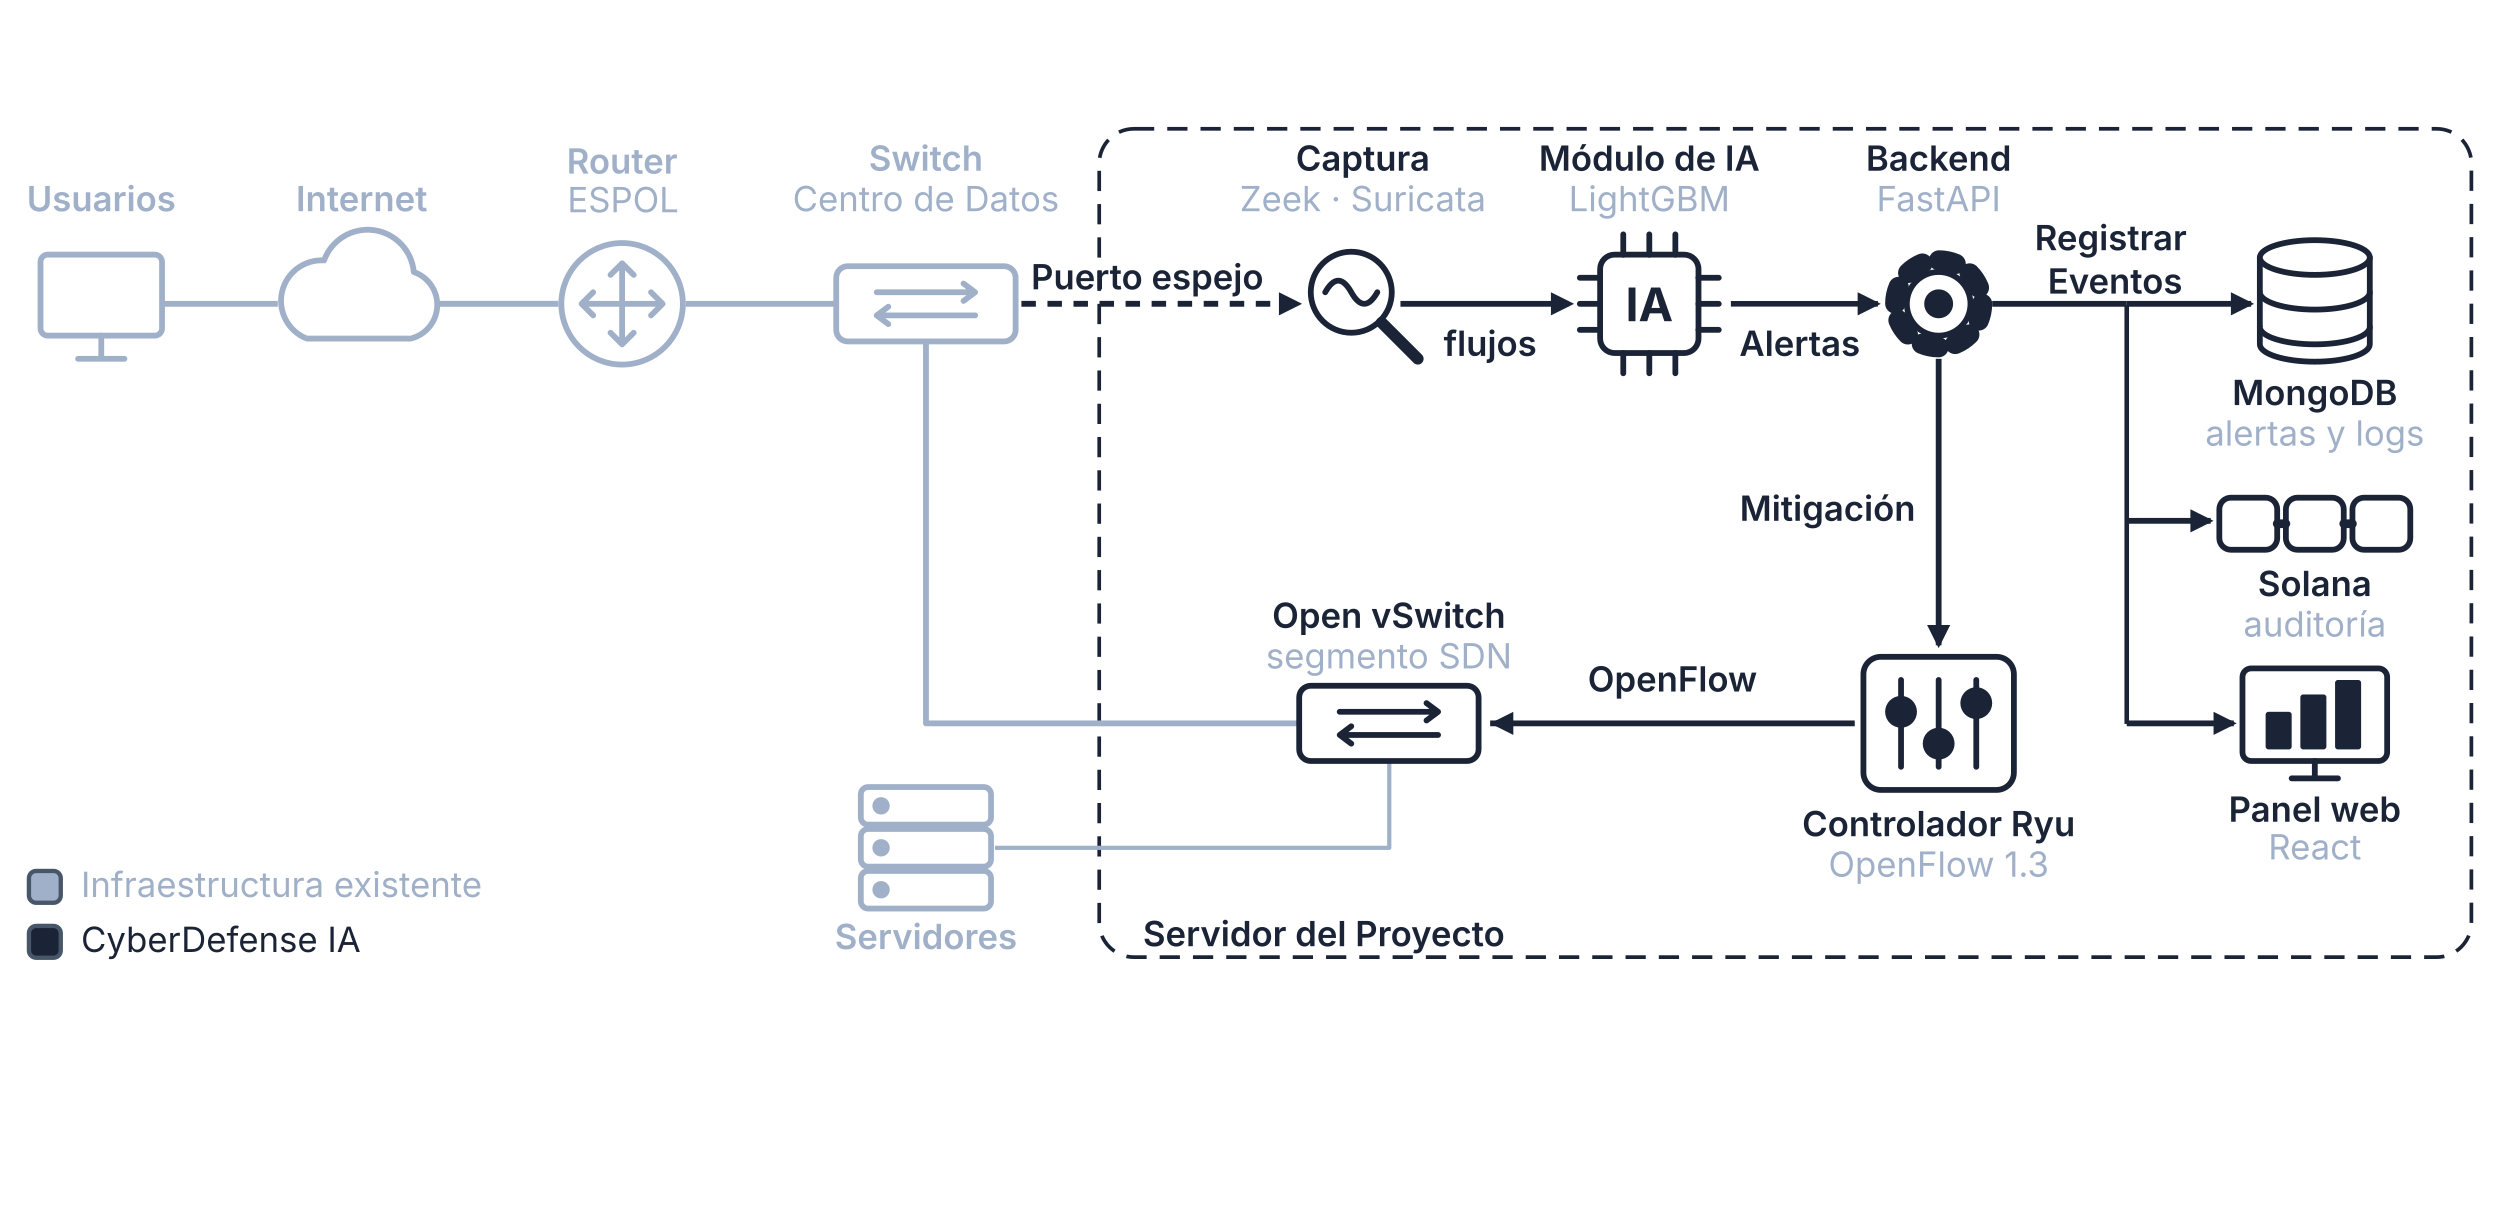
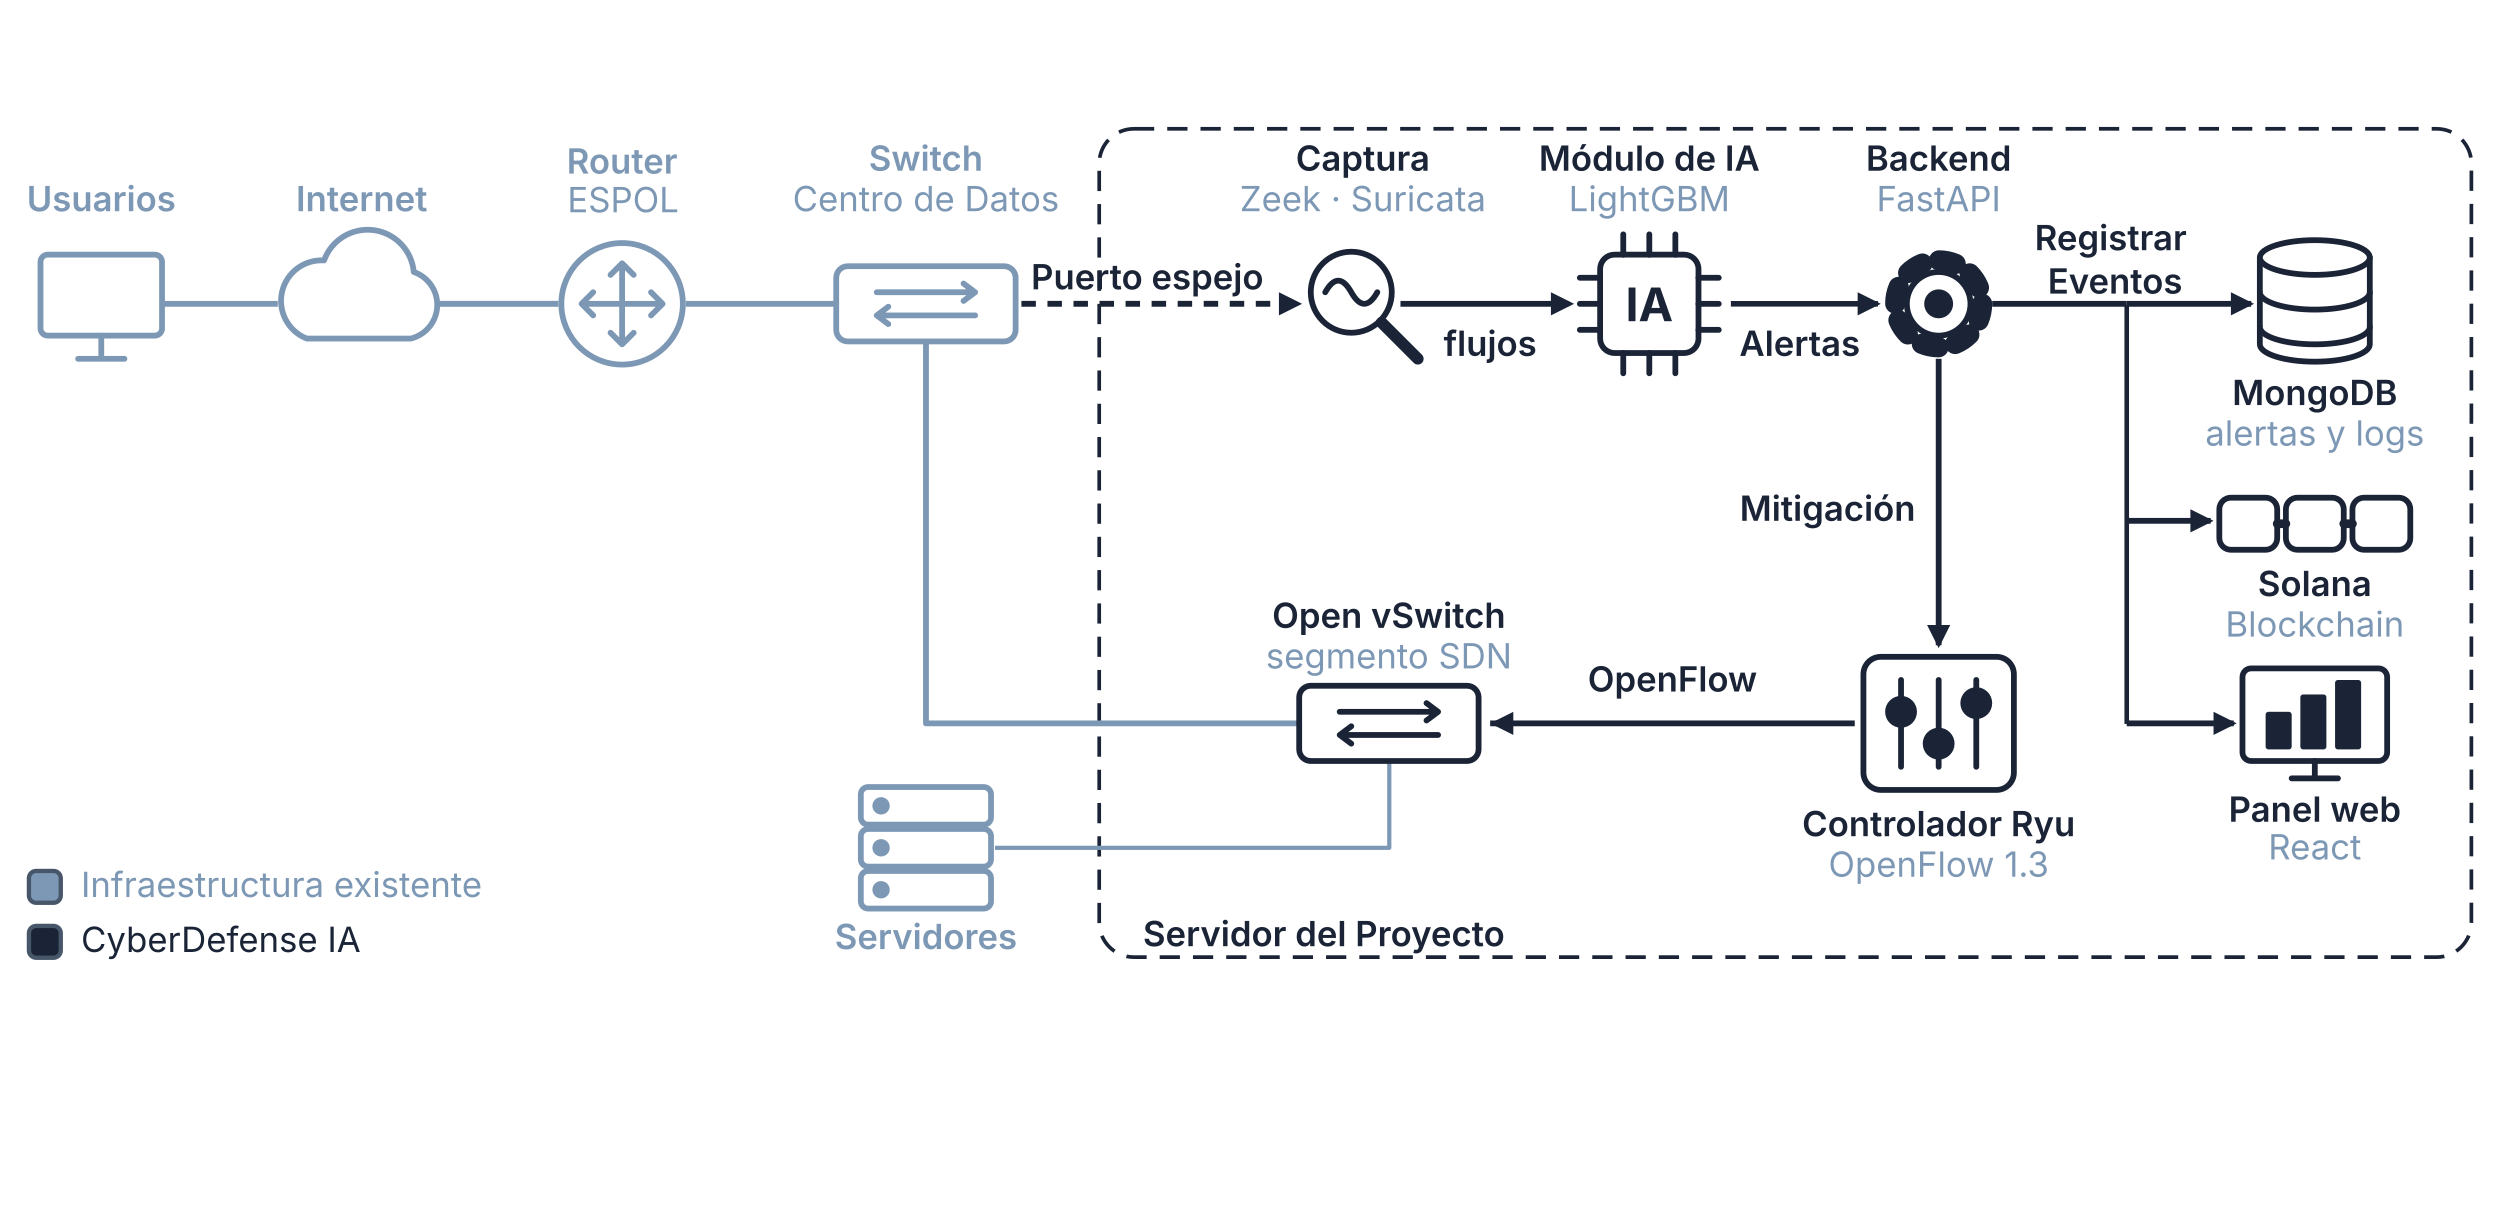
<svg xmlns="http://www.w3.org/2000/svg" xmlns:xlink="http://www.w3.org/1999/xlink" aria-label="Arquitectura con CyberDefense SDN dentro de un servidor del Centro de Datos" width="1728" height="840" viewBox="0 0 1728 840" version="1.1" id="svg60">
  <defs id="defs60">
+     <linearGradient id="swatch29">
+       <stop style="stop-color:#9fb0c8;stop-opacity:1;" offset="0" id="stop29" />
+     </linearGradient>
    <linearGradient id="swatch77">
      <stop style="stop-color:#000000;stop-opacity:1;" offset="0" id="stop77" />
    </linearGradient>
    <linearGradient id="swatch59">
      <stop style="stop-color:#48566a;stop-opacity:1;" offset="0" id="stop59" />
    </linearGradient>
    <linearGradient id="swatch52">
      <stop style="stop-color:#48566a;stop-opacity:1;" offset="0" id="stop52" />
    </linearGradient>
    <linearGradient id="swatch24">
      <stop style="stop-color:#48566a;stop-opacity:1;" offset="0" id="stop24" />
    </linearGradient>
    <linearGradient id="swatch117">
      <stop style="stop-color:#94a3b8;stop-opacity:1;" offset="0" id="stop117" />
    </linearGradient>
    <linearGradient id="swatch116">
      <stop style="stop-color:#48566a;stop-opacity:1;" offset="0" id="stop116" />
    </linearGradient>
    <linearGradient id="swatch114">
      <stop style="stop-color:#1a2436;stop-opacity:1;" offset="0" id="stop114" />
    </linearGradient>
    <linearGradient id="swatch113">
      <stop style="stop-color:#38bdf8;stop-opacity:1;" offset="0" id="stop113" />
    </linearGradient>
    <linearGradient id="swatch112">
      <stop style="stop-color:#1a2436;stop-opacity:1;" offset="0" id="stop112" />
    </linearGradient>
    <linearGradient id="swatch106">
      <stop style="stop-color:#000000;stop-opacity:1;" offset="0" id="stop106" />
    </linearGradient>
    <linearGradient id="swatch104">
      <stop style="stop-color:#38bdf8;stop-opacity:1;" offset="0" id="stop104" />
    </linearGradient>
    <linearGradient id="swatch103">
      <stop style="stop-color:#38bdf8;stop-opacity:1;" offset="0" id="stop103" />
    </linearGradient>
    <linearGradient id="swatch102">
      <stop style="stop-color:#38bdf8;stop-opacity:1;" offset="0" id="stop102" />
    </linearGradient>
    <linearGradient id="swatch101">
      <stop style="stop-color:#38bdf8;stop-opacity:1;" offset="0" id="stop101" />
    </linearGradient>
    <linearGradient id="swatch86">
      <stop style="stop-color:#000000;stop-opacity:1;" offset="0" id="stop86" />
    </linearGradient>
    <linearGradient id="swatch76">
      <stop style="stop-color:#38bdf8;stop-opacity:1;" offset="0" id="stop76" />
    </linearGradient>
    <linearGradient id="swatch75">
      <stop style="stop-color:#38bdf8;stop-opacity:1;" offset="0" id="stop75" />
    </linearGradient>
    <linearGradient id="swatch74">
      <stop style="stop-color:#38bdf8;stop-opacity:1;" offset="0" id="stop74" />
    </linearGradient>
    <linearGradient id="swatch73">
      <stop style="stop-color:#38bdf8;stop-opacity:1;" offset="0" id="stop73" />
    </linearGradient>
    <linearGradient id="swatch56">
      <stop style="stop-color:#38bdf8;stop-opacity:1;" offset="0" id="stop56" />
    </linearGradient>
    <linearGradient id="swatch55">
      <stop style="stop-color:#38bdf8;stop-opacity:1;" offset="0" id="stop55" />
    </linearGradient>
    <linearGradient id="swatch51">
      <stop style="stop-color:#38bdf8;stop-opacity:1;" offset="0" id="stop51" />
    </linearGradient>
    <linearGradient id="swatch50">
      <stop style="stop-color:#38bdf8;stop-opacity:1;" offset="0" id="stop50" />
    </linearGradient>
    <linearGradient id="swatch49">
      <stop style="stop-color:#38bdf8;stop-opacity:1;" offset="0" id="stop49" />
    </linearGradient>
    <linearGradient id="swatch48">
      <stop style="stop-color:#000000;stop-opacity:1;" offset="0" id="stop48" />
    </linearGradient>
    <linearGradient id="swatch47">
      <stop style="stop-color:#38bdf8;stop-opacity:1;" offset="0" id="stop47" />
    </linearGradient>
    <linearGradient id="swatch46">
      <stop style="stop-color:#48566a;stop-opacity:1;" offset="0" id="stop46" />
    </linearGradient>
    <linearGradient id="swatch45">
      <stop style="stop-color:#38bdf8;stop-opacity:1;" offset="0" id="stop45" />
    </linearGradient>
    <linearGradient id="swatch44">
      <stop style="stop-color:#1a2436;stop-opacity:1;" offset="0" id="stop44" />
    </linearGradient>
    <linearGradient id="swatch43">
      <stop style="stop-color:#38bdf8;stop-opacity:1;" offset="0" id="stop43" />
    </linearGradient>
    <linearGradient id="swatch42">
      <stop style="stop-color:#1a2436;stop-opacity:1;" offset="0" id="stop42" />
    </linearGradient>
    <linearGradient id="swatch41">
      <stop style="stop-color:#1a2436;stop-opacity:1;" offset="0" id="stop41" />
    </linearGradient>
    <linearGradient id="swatch40">
      <stop style="stop-color:#1a2436;stop-opacity:1;" offset="0" id="stop40" />
    </linearGradient>
    <linearGradient id="swatch37">
      <stop style="stop-color:#38bdf8;stop-opacity:1;" offset="0" id="stop37" />
    </linearGradient>
    <linearGradient id="swatch36">
      <stop style="stop-color:#1a2436;stop-opacity:1;" offset="0" id="stop36" />
    </linearGradient>
    <linearGradient id="swatch33">
      <stop style="stop-color:#38bdf8;stop-opacity:1;" offset="0" id="stop33" />
    </linearGradient>
    <linearGradient id="swatch31">
      <stop style="stop-color:#1a2436;stop-opacity:1;" offset="0" id="stop31" />
    </linearGradient>
    <linearGradient id="swatch20">
      <stop style="stop-color:#48566a;stop-opacity:1;" offset="0" id="stop20" />
    </linearGradient>
    <linearGradient id="swatch15">
      <stop style="stop-color:#38bdf8;stop-opacity:1;" offset="0" id="stop15" />
    </linearGradient>
    <linearGradient id="swatch14">
      <stop style="stop-color:#1a2436;stop-opacity:1;" offset="0" id="stop14" />
    </linearGradient>
    <linearGradient id="swatch13">
      <stop style="stop-color:#1a2436;stop-opacity:1;" offset="0" id="stop13" />
    </linearGradient>
    <linearGradient id="swatch12">
      <stop style="stop-color:#1a2436;stop-opacity:1;" offset="0" id="stop12" />
    </linearGradient>
    <linearGradient id="swatch30">
      <stop style="stop-color:#9fb0c8;stop-opacity:1;" offset="0" id="stop30" />
    </linearGradient>
    <linearGradient id="swatch28">
      <stop style="stop-color:#9fb0c8;stop-opacity:1;" offset="0" id="stop28" />
    </linearGradient>
    <linearGradient id="swatch27">
      <stop style="stop-color:#e6edf6;stop-opacity:1;" offset="0" id="stop27" />
    </linearGradient>
    <linearGradient id="swatch26">
      <stop style="stop-color:#e6edf6;stop-opacity:1;" offset="0" id="stop26" />
    </linearGradient>
    <linearGradient id="swatch25">
      <stop style="stop-color:#1a2436;stop-opacity:1;" offset="0" id="stop25" />
    </linearGradient>
    <linearGradient id="swatch23">
      <stop style="stop-color:#9fb0c8;stop-opacity:1;" offset="0" id="stop23" />
    </linearGradient>
    <linearGradient id="swatch22">
      <stop style="stop-color:#9fb0c8;stop-opacity:1;" offset="0" id="stop22" />
    </linearGradient>
    <linearGradient id="swatch21">
      <stop style="stop-color:#9fb0c8;stop-opacity:1;" offset="0" id="stop21" />
    </linearGradient>
    <linearGradient id="swatch19">
      <stop style="stop-color:#9fb0c8;stop-opacity:1;" offset="0" id="stop19" />
    </linearGradient>
    <linearGradient id="swatch18">
      <stop style="stop-color:#9eafc7;stop-opacity:1;" offset="0" id="stop18" />
    </linearGradient>
    <linearGradient id="swatch17">
      <stop style="stop-color:#e6edf6;stop-opacity:1;" offset="0" id="stop17" />
    </linearGradient>
    <linearGradient id="swatch16">
      <stop style="stop-color:#e6edf6;stop-opacity:1;" offset="0" id="stop16" />
    </linearGradient>
    <linearGradient id="swatch11">
      <stop style="stop-color:#48566a;stop-opacity:1;" offset="0" id="stop11" />
    </linearGradient>
    <linearGradient id="swatch10">
      <stop style="stop-color:#1a2436;stop-opacity:1;" offset="0" id="stop10" />
    </linearGradient>
    <linearGradient id="swatch9">
      <stop style="stop-color:#38bdf8;stop-opacity:1;" offset="0" id="stop9" />
    </linearGradient>
    <linearGradient id="swatch7">
      <stop style="stop-color:#48566a;stop-opacity:1;" offset="0" id="stop7" />
    </linearGradient>
    <linearGradient id="swatch6">
      <stop style="stop-color:#1a2436;stop-opacity:1;" offset="0" id="stop6" />
    </linearGradient>
    <linearGradient id="swatch5">
      <stop style="stop-color:#1a2436;stop-opacity:1;" offset="0" id="stop5" />
    </linearGradient>
    <linearGradient id="swatch4">
      <stop style="stop-color:#1a2436;stop-opacity:1;" offset="0" id="stop4" />
    </linearGradient>
    <linearGradient id="swatch3">
      <stop style="stop-color:#e6edf6;stop-opacity:1;" offset="0" id="stop3" />
    </linearGradient>
    <linearGradient id="swatch2">
      <stop style="stop-color:#ffffff;stop-opacity:1;" offset="0" id="stop2" />
    </linearGradient>
    <linearGradient id="swatch1">
      <stop style="stop-color:#1a2436;stop-opacity:1;" offset="0" id="stop1" />
    </linearGradient>
    <linearGradient id="swatch153">
      <stop style="stop-color:#e6edf6;stop-opacity:1;" offset="0" id="stop153" />
    </linearGradient>
    <linearGradient id="swatch152">
      <stop style="stop-color:#38bdf8;stop-opacity:1;" offset="0" id="stop152" />
    </linearGradient>
    <linearGradient id="swatch151">
      <stop style="stop-color:#e6edf6;stop-opacity:0;" offset="0" id="stop151" />
    </linearGradient>
    <linearGradient id="swatch150">
      <stop style="stop-color:#e6edf6;stop-opacity:1;" offset="0" id="stop150" />
    </linearGradient>
    <linearGradient id="swatch72">
-       <stop style="stop-color:#9fb0c8;stop-opacity:1;" offset="0" id="stop72" />
+       <stop style="stop-color:#7d98b5;stop-opacity:1;" offset="0" id="stop72" />
    </linearGradient>
    <linearGradient id="swatch71">
      <stop style="stop-color:#1a2436;stop-opacity:1;" offset="0" id="stop71" />
    </linearGradient>
    <linearGradient id="swatch70">
      <stop style="stop-color:#e6edf6;stop-opacity:1;" offset="0" id="stop70" />
    </linearGradient>
    <linearGradient id="swatch69">
      <stop style="stop-color:#e6edf6;stop-opacity:1;" offset="0" id="stop69" />
    </linearGradient>
    <linearGradient id="swatch68">
      <stop style="stop-color:#e6edf6;stop-opacity:1;" offset="0" id="stop68" />
    </linearGradient>
    <linearGradient id="swatch67">
      <stop style="stop-color:#e6edf6;stop-opacity:1;" offset="0" id="stop67" />
    </linearGradient>
    <linearGradient id="swatch66">
      <stop style="stop-color:#e6edf6;stop-opacity:1;" offset="0" id="stop66" />
    </linearGradient>
    <linearGradient id="swatch65">
      <stop style="stop-color:#e6edf6;stop-opacity:1;" offset="0" id="stop65" />
    </linearGradient>
    <linearGradient id="swatch64">
      <stop style="stop-color:#e6edf6;stop-opacity:1;" offset="0" id="stop64" />
    </linearGradient>
    <linearGradient id="swatch63">
      <stop style="stop-color:#3abff8;stop-opacity:1;" offset="0" id="stop63" />
    </linearGradient>
    <linearGradient id="swatch62">
      <stop style="stop-color:#38bdf8;stop-opacity:1;" offset="0" id="stop62" />
    </linearGradient>
    <linearGradient xlink:href="#swatch25" id="linearGradient62" x1="998.043" y1="239.303" x2="1061.207" y2="239.303" gradientUnits="userSpaceOnUse" />
    <linearGradient xlink:href="#swatch25" id="linearGradient64" x1="1065.416" y1="108.953" x2="1215.768" y2="108.953" gradientUnits="userSpaceOnUse" />
    <linearGradient xlink:href="#swatch25" id="linearGradient65" x1="1291.478" y1="109.404" x2="1388.674" y2="109.404" gradientUnits="userSpaceOnUse" />
    <linearGradient xlink:href="#swatch25" id="linearGradient68" x1="1544.652" y1="273.859" x2="1656.039" y2="273.859" gradientUnits="userSpaceOnUse" />
    <linearGradient xlink:href="#swatch25" id="linearGradient69" x1="1542.156" y1="559.404" x2="1658.57" y2="559.404" gradientUnits="userSpaceOnUse" />
    <linearGradient xlink:href="#swatch25" id="linearGradient70" x1="1561.738" y1="403.287" x2="1637.758" y2="403.287" gradientUnits="userSpaceOnUse" />
    <linearGradient xlink:href="#swatch72" id="linearGradient72" x1="1525.363" y1="301.859" x2="1674.496" y2="301.859" gradientUnits="userSpaceOnUse" />
    <linearGradient xlink:href="#swatch25" id="linearGradient149" gradientUnits="userSpaceOnUse" gradientTransform="translate(0,42)" x1="880.518" y1="385.303" x2="1039.072" y2="385.303" />
    <linearGradient xlink:href="#swatch72" id="linearGradient150" x1="580.891" y1="108.988" x2="698.605" y2="108.988" gradientUnits="userSpaceOnUse" />
    <linearGradient xlink:href="#swatch151" id="linearGradient151" x1="12.813" y1="386.152" x2="1715.187" y2="386.152" gradientUnits="userSpaceOnUse" gradientTransform="matrix(1,0,0,0.9635112,0,2.913828)" />
    <linearGradient xlink:href="#swatch151" id="linearGradient153" x1="704" y1="179" x2="866" y2="179" gradientUnits="userSpaceOnUse" />
    <linearGradient xlink:href="#swatch25" id="linearGradient155" gradientUnits="userSpaceOnUse" x1="1246.824" y1="571.648" x2="1432.766" y2="571.648" />
    <linearGradient xlink:href="#swatch25" id="linearGradient214" gradientUnits="userSpaceOnUse" gradientTransform="translate(0,14)" x1="714.426" y1="179.303" x2="872.289" y2="179.303" />
    <linearGradient xlink:href="#swatch2" id="linearGradient1" x1="-44" y1="2" x2="44" y2="2" gradientUnits="userSpaceOnUse" />
    <linearGradient xlink:href="#swatch72" id="linearGradient2" x1="578.096" y1="646.988" x2="702.033" y2="646.988" gradientUnits="userSpaceOnUse" />
    <linearGradient xlink:href="#swatch72" id="linearGradient3" x1="20.219" y1="136.988" x2="120.555" y2="136.988" gradientUnits="userSpaceOnUse" />
    <linearGradient xlink:href="#swatch2" id="linearGradient4" x1="-57.747" y1="-13.601" x2="54.224" y2="-13.601" gradientUnits="userSpaceOnUse" />
    <linearGradient xlink:href="#swatch2" id="linearGradient5" x1="-44" y1="0" x2="44" y2="0" gradientUnits="userSpaceOnUse" />
    <linearGradient xlink:href="#swatch2" id="linearGradient6" x1="-47" y1="0" x2="47" y2="0" gradientUnits="userSpaceOnUse" />
    <linearGradient xlink:href="#swatch72" id="linearGradient7" x1="-64" y1="0" x2="64" y2="0" gradientUnits="userSpaceOnUse" />
    <linearGradient xlink:href="#swatch2" id="linearGradient8" x1="-64" y1="0" x2="64" y2="0" gradientUnits="userSpaceOnUse" />
    <linearGradient xlink:href="#swatch25" id="linearGradient9" x1="-38" y1="2" x2="42" y2="2" gradientUnits="userSpaceOnUse" />
    <linearGradient xlink:href="#swatch2" id="linearGradient10" x1="-38" y1="2" x2="42" y2="2" gradientUnits="userSpaceOnUse" />
    <linearGradient xlink:href="#swatch72" id="linearGradient11" x1="-47" y1="0" x2="47" y2="0" gradientUnits="userSpaceOnUse" />
    <linearGradient xlink:href="#swatch72" id="linearGradient16" x1="206.324" y1="137.404" x2="295" y2="137.404" gradientUnits="userSpaceOnUse" />
    <linearGradient xlink:href="#swatch72" id="linearGradient17" x1="393.449" y1="111.404" x2="467.84" y2="111.404" gradientUnits="userSpaceOnUse" />
    <linearGradient xlink:href="#swatch72" id="linearGradient18" x1="394.264" y1="138" x2="468.08" y2="138" gradientUnits="userSpaceOnUse" />
    <linearGradient xlink:href="#swatch72" id="linearGradient19" x1="549.309" y1="137.305" x2="730.926" y2="137.305" gradientUnits="userSpaceOnUse" />
-     <linearGradient xlink:href="#swatch21" id="linearGradient21" x1="858.328" y1="137.135" x2="1025.25" y2="137.135" gradientUnits="userSpaceOnUse" />
-     <linearGradient xlink:href="#swatch22" id="linearGradient22" x1="1086.393" y1="139.572" x2="1193.607" y2="139.572" gradientUnits="userSpaceOnUse" />
-     <linearGradient xlink:href="#swatch23" id="linearGradient23" x1="1299.154" y1="137.422" x2="1380.846" y2="137.422" gradientUnits="userSpaceOnUse" />
+     <linearGradient xlink:href="#swatch72" id="linearGradient21" x1="858.328" y1="137.135" x2="1025.25" y2="137.135" gradientUnits="userSpaceOnUse" />
+     <linearGradient xlink:href="#swatch72" id="linearGradient22" x1="1086.393" y1="139.572" x2="1193.607" y2="139.572" gradientUnits="userSpaceOnUse" />
+     <linearGradient xlink:href="#swatch72" id="linearGradient23" x1="1299.154" y1="137.422" x2="1380.846" y2="137.422" gradientUnits="userSpaceOnUse" />
    <linearGradient xlink:href="#swatch25" id="linearGradient24" gradientUnits="userSpaceOnUse" gradientTransform="translate(12)" x1="884.859" y1="111.602" x2="974.73" y2="111.602" />
    <linearGradient xlink:href="#swatch2" id="linearGradient25" x1="-68" y1="0" x2="68" y2="0" gradientUnits="userSpaceOnUse" />
    <linearGradient xlink:href="#swatch72" id="linearGradient26" x1="58.109" y1="611.012" x2="332.035" y2="611.012" gradientUnits="userSpaceOnUse" />
    <linearGradient xlink:href="#swatch25" id="linearGradient27" x1="57.43" y1="651.355" x2="248.703" y2="651.355" gradientUnits="userSpaceOnUse" />
-     <linearGradient xlink:href="#swatch28" id="linearGradient28" x1="876.199" y1="455.742" x2="1042.957" y2="455.742" gradientUnits="userSpaceOnUse" />
-     <linearGradient xlink:href="#swatch28" id="linearGradient29" x1="1265.228" y1="599.602" x2="1414.772" y2="599.602" gradientUnits="userSpaceOnUse" />
-     <linearGradient xlink:href="#swatch30" id="linearGradient30" x1="1569.93" y1="585.422" x2="1631.699" y2="585.422" gradientUnits="userSpaceOnUse" />
+     <linearGradient xlink:href="#swatch72" id="linearGradient28" x1="876.199" y1="455.742" x2="1042.957" y2="455.742" gradientUnits="userSpaceOnUse" />
+     <linearGradient xlink:href="#swatch72" id="linearGradient29" x1="1265.228" y1="599.602" x2="1414.772" y2="599.602" gradientUnits="userSpaceOnUse" />
+     <linearGradient xlink:href="#swatch72" id="linearGradient30" x1="1569.93" y1="585.422" x2="1631.699" y2="585.422" gradientUnits="userSpaceOnUse" />
    <linearGradient xlink:href="#swatch2" id="linearGradient12" x1="-40" y1="-2.6047048e-06" x2="40" y2="-2.6047048e-06" gradientUnits="userSpaceOnUse" />
    <linearGradient xlink:href="#swatch2" id="linearGradient13" x1="-50" y1="0" x2="50" y2="0" gradientUnits="userSpaceOnUse" />
    <linearGradient xlink:href="#swatch2" id="linearGradient14" x1="-36" y1="0" x2="36" y2="0" gradientUnits="userSpaceOnUse" />
    <linearGradient xlink:href="#swatch2" id="linearGradient31" x1="-36.999" y1="0" x2="37" y2="0" gradientUnits="userSpaceOnUse" />
    <linearGradient xlink:href="#swatch25" id="linearGradient32" gradientUnits="userSpaceOnUse" x1="-36.999" y1="0" x2="37" y2="0" />
    <linearGradient xlink:href="#swatch25" id="linearGradient33" x1="-8" y1="1" x2="6" y2="1" gradientUnits="userSpaceOnUse" />
    <linearGradient xlink:href="#swatch25" id="linearGradient34" x1="-32" y1="7" x2="-18" y2="7" gradientUnits="userSpaceOnUse" />
    <linearGradient xlink:href="#swatch25" id="linearGradient35" x1="16" y1="-4" x2="30" y2="-4" gradientUnits="userSpaceOnUse" />
    <linearGradient xlink:href="#swatch2" id="linearGradient36" x1="-52" y1="-4" x2="52" y2="-4" gradientUnits="userSpaceOnUse" />
    <linearGradient xlink:href="#swatch25" id="linearGradient37" x1="-37" y1="-8" x2="-15" y2="-8" gradientUnits="userSpaceOnUse" />
    <linearGradient xlink:href="#swatch25" id="linearGradient38" x1="-11" y1="14" x2="11" y2="14" gradientUnits="userSpaceOnUse" />
    <linearGradient xlink:href="#swatch25" id="linearGradient39" x1="15" y1="-14" x2="37" y2="-14" gradientUnits="userSpaceOnUse" />
    <linearGradient xlink:href="#swatch40" id="linearGradient40" x1="-28" y1="0" x2="28" y2="0" gradientUnits="userSpaceOnUse" />
    <linearGradient xlink:href="#swatch2" id="linearGradient41" x1="-54" y1="0" x2="54" y2="0" gradientUnits="userSpaceOnUse" />
    <linearGradient xlink:href="#swatch2" id="linearGradient44" x1="-64" y1="0" x2="64" y2="0" gradientUnits="userSpaceOnUse" />
    <linearGradient xlink:href="#swatch25" id="linearGradient45" x1="758.499" y1="375.315" x2="1709.501" y2="375.315" gradientUnits="userSpaceOnUse" />
    <linearGradient xlink:href="#swatch25" id="linearGradient47" x1="790.613" y1="647.35" x2="1039.535" y2="647.35" gradientUnits="userSpaceOnUse" />
    <linearGradient xlink:href="#swatch25" id="linearGradient48" x1="791.113" y1="647.35" x2="1039.035" y2="647.35" gradientUnits="userSpaceOnUse" />
    <linearGradient xlink:href="#swatch25" id="linearGradient49" x1="-64" y1="0" x2="64" y2="0" gradientUnits="userSpaceOnUse" />
    <linearGradient xlink:href="#swatch25" id="linearGradient50" x1="-54" y1="0" x2="54" y2="0" gradientUnits="userSpaceOnUse" />
    <linearGradient xlink:href="#swatch25" id="linearGradient51" x1="-52" y1="2" x2="52" y2="2" gradientUnits="userSpaceOnUse" />
    <linearGradient xlink:href="#swatch72" id="linearGradient52" gradientUnits="userSpaceOnUse" x1="-47" y1="0" x2="47" y2="0" />
    <linearGradient xlink:href="#swatch72" id="linearGradient53" gradientUnits="userSpaceOnUse" x1="-47" y1="0" x2="47" y2="0" />
    <linearGradient xlink:href="#swatch72" id="linearGradient54" gradientUnits="userSpaceOnUse" x1="-47" y1="0" x2="47" y2="0" />
    <linearGradient xlink:href="#swatch25" id="linearGradient55" x1="-68" y1="0" x2="68" y2="0" gradientUnits="userSpaceOnUse" />
    <linearGradient xlink:href="#swatch25" id="linearGradient56" x1="-40" y1="-2.6047048e-06" x2="40" y2="-2.6047048e-06" gradientUnits="userSpaceOnUse" />
    <linearGradient xlink:href="#swatch25" id="linearGradient73" x1="-14.328" y1="0.359" x2="15.672" y2="0.359" gradientUnits="userSpaceOnUse" />
    <linearGradient xlink:href="#swatch25" id="linearGradient74" x1="-36.999" y1="0" x2="37" y2="0" gradientUnits="userSpaceOnUse" />
    <linearGradient xlink:href="#swatch25" id="linearGradient75" x1="-50" y1="0" x2="50" y2="0" gradientUnits="userSpaceOnUse" />
    <linearGradient xlink:href="#swatch25" id="linearGradient76" x1="1470" y1="210" x2="1556" y2="210" gradientUnits="userSpaceOnUse" />
    <linearGradient xlink:href="#swatch25" id="linearGradient77" x1="1377" y1="210" x2="1470" y2="210" gradientUnits="userSpaceOnUse" />
    <linearGradient xlink:href="#swatch25" id="linearGradient78" x1="1338" y1="347" x2="1342" y2="347" gradientUnits="userSpaceOnUse" />
    <linearGradient xlink:href="#swatch25" id="linearGradient79" x1="1468.414" y1="355.643" x2="1471.586" y2="355.643" gradientUnits="userSpaceOnUse" />
    <linearGradient xlink:href="#swatch25" id="linearGradient80" x1="1470" y1="360" x2="1528" y2="360" gradientUnits="userSpaceOnUse" />
    <linearGradient xlink:href="#swatch25" id="linearGradient81" x1="1470" y1="500" x2="1544" y2="500" gradientUnits="userSpaceOnUse" />
    <linearGradient xlink:href="#swatch25" id="linearGradient82" x1="1030" y1="500" x2="1282" y2="500" gradientUnits="userSpaceOnUse" />
    <linearGradient xlink:href="#swatch25" id="linearGradient83" x1="1196.387" y1="210" x2="1298" y2="210" gradientUnits="userSpaceOnUse" />
    <linearGradient xlink:href="#swatch25" id="linearGradient84" x1="968" y1="210" x2="1084" y2="210" gradientUnits="userSpaceOnUse" />
    <linearGradient xlink:href="#swatch25" id="linearGradient85" x1="706" y1="210" x2="885.491" y2="210" gradientUnits="userSpaceOnUse" />
    <linearGradient xlink:href="#swatch25" id="linearGradient93" x1="1030" y1="500" x2="1046" y2="500" gradientUnits="userSpaceOnUse" />
    <linearGradient xlink:href="#swatch25" id="linearGradient94" x1="1332" y1="438" x2="1348" y2="438" gradientUnits="userSpaceOnUse" />
    <linearGradient xlink:href="#swatch25" id="linearGradient95" x1="1528" y1="630" x2="1544" y2="630" gradientUnits="userSpaceOnUse" />
    <linearGradient xlink:href="#swatch25" id="linearGradient96" x1="1512" y1="400" x2="1528" y2="400" gradientUnits="userSpaceOnUse" />
    <linearGradient xlink:href="#swatch25" id="linearGradient97" x1="1540" y1="170" x2="1556" y2="170" gradientUnits="userSpaceOnUse" />
    <linearGradient xlink:href="#swatch25" id="linearGradient98" x1="1282" y1="210" x2="1298" y2="210" gradientUnits="userSpaceOnUse" />
    <linearGradient xlink:href="#swatch25" id="linearGradient99" x1="1072" y1="210" x2="1088" y2="210" gradientUnits="userSpaceOnUse" />
    <linearGradient xlink:href="#swatch25" id="linearGradient100" x1="860" y1="210" x2="876" y2="210" gradientUnits="userSpaceOnUse" />
    <linearGradient xlink:href="#swatch25" id="linearGradient102" x1="1202.861" y1="237.404" x2="1284.74" y2="237.404" gradientUnits="userSpaceOnUse" />
    <linearGradient xlink:href="#swatch25" id="linearGradient103" x1="1204.234" y1="353.408" x2="1322.383" y2="353.408" gradientUnits="userSpaceOnUse" />
    <linearGradient xlink:href="#swatch25" id="linearGradient104" x1="1098.666" y1="471.602" x2="1214.025" y2="471.602" gradientUnits="userSpaceOnUse" />
    <linearGradient xlink:href="#swatch25" id="linearGradient105" gradientUnits="userSpaceOnUse" x1="1411.153" y1="178.909" x2="1514.032" y2="178.909" />
    <linearGradient xlink:href="#swatch25" id="linearGradient106" x1="-35" y1="-8" x2="-17" y2="-8" gradientUnits="userSpaceOnUse" />
    <linearGradient xlink:href="#swatch25" id="linearGradient107" x1="-9" y1="14" x2="9" y2="14" gradientUnits="userSpaceOnUse" />
    <linearGradient xlink:href="#swatch25" id="linearGradient108" x1="17" y1="-14" x2="35" y2="-14" gradientUnits="userSpaceOnUse" />
    <linearGradient xlink:href="#swatch25" id="linearGradient109" x1="-32" y1="7" x2="-18" y2="7" gradientUnits="userSpaceOnUse" />
    <linearGradient xlink:href="#swatch25" id="linearGradient110" x1="-8" y1="1" x2="6" y2="1" gradientUnits="userSpaceOnUse" />
    <linearGradient xlink:href="#swatch25" id="linearGradient111" x1="16" y1="-4" x2="30" y2="-4" gradientUnits="userSpaceOnUse" />
    <linearGradient xlink:href="#swatch72" id="linearGradient112" x1="18.5" y1="613" x2="43.5" y2="613" gradientUnits="userSpaceOnUse" />
    <linearGradient xlink:href="#swatch7" id="linearGradient113" x1="18.5" y1="651" x2="43.5" y2="651" gradientUnits="userSpaceOnUse" />
    <linearGradient xlink:href="#swatch25" id="linearGradient114" x1="18.5" y1="651" x2="43.5" y2="651" gradientUnits="userSpaceOnUse" />
    <linearGradient xlink:href="#swatch72" id="linearGradient115" x1="638.01" y1="369.01" x2="897.149" y2="369.01" gradientUnits="userSpaceOnUse" />
    <linearGradient xlink:href="#swatch72" id="linearGradient116" x1="687.724" y1="556.745" x2="961.723" y2="556.745" gradientUnits="userSpaceOnUse" />
    <linearGradient xlink:href="#swatch7" id="linearGradient117" x1="18.5" y1="613" x2="43.5" y2="613" gradientUnits="userSpaceOnUse" />
    <linearGradient xlink:href="#swatch72" id="linearGradient42" x1="-44" y1="2" x2="44" y2="2" gradientUnits="userSpaceOnUse" />
    <linearGradient xlink:href="#swatch72" id="linearGradient57" x1="-57.747" y1="-13.601" x2="54.224" y2="-13.601" gradientUnits="userSpaceOnUse" />
    <linearGradient xlink:href="#swatch72" id="linearGradient58" x1="-44" y1="0" x2="44" y2="0" gradientUnits="userSpaceOnUse" />
    <linearGradient xlink:href="#swatch72" id="linearGradient59" x1="474" y1="210" x2="578" y2="210" gradientUnits="userSpaceOnUse" />
    <linearGradient xlink:href="#swatch72" id="linearGradient60" x1="303.717" y1="210" x2="386" y2="210" gradientUnits="userSpaceOnUse" />
    <linearGradient xlink:href="#swatch72" id="linearGradient61" x1="112" y1="210" x2="192" y2="210" gradientUnits="userSpaceOnUse" />
    <linearGradient xlink:href="#swatch77" id="linearGradient86" x1="578.096" y1="646.988" x2="702.033" y2="646.988" gradientUnits="userSpaceOnUse" />
+     <linearGradient xlink:href="#swatch72" id="linearGradient43" x1="1540.299" y1="431.135" x2="1659.959" y2="431.135" gradientUnits="userSpaceOnUse" />
  </defs>
  <rect width="1702.373" height="590.24" fill="#0f1623" id="rect1" style="fill:url(#linearGradient151);stroke-width:0.832;stroke-dasharray:none" x="12.813" y="79.855" />
  <rect x="759.776" y="89.034" width="948.447" height="572.543" rx="24.011" fill="none" stroke="#38bdf8" stroke-width="2.555" stroke-dasharray="14, 9" id="rect2" style="stroke:url(#linearGradient45)" />
  <text x="790" y="654" text-anchor="start" font-size="24px" font-weight="600" fill="#38bdf8" font-family="Inter, Arial, sans-serif" id="text2" style="fill:url(#linearGradient47)">Servidor del Proyecto</text>
  <rect x="20" y="602" width="22" height="22" rx="5" fill="#1a2436" stroke="#94a3b8" stroke-width="3" id="rect3" style="fill:url(#linearGradient112);stroke:url(#linearGradient117)" />
  <text x="56" y="620" text-anchor="start" font-size="24px" font-weight="400" fill="#e6edf6" font-family="Inter, Arial, sans-serif" id="text3" style="fill:url(#linearGradient26)">Infraestructura existente</text>
  <rect x="20" y="640" width="22" height="22" rx="5" fill="#1a2436" stroke="#38bdf8" stroke-width="3" id="rect4" style="stroke:url(#linearGradient113);fill:url(#linearGradient114);fill-opacity:1" />
  <text x="56" y="658" text-anchor="start" font-size="24px" font-weight="400" fill="#e6edf6" font-family="Inter, Arial, sans-serif" id="text4" style="fill:url(#linearGradient27)">CyberDefense IA</text>
  <path d="M112,210 L192,210" fill="none" stroke="#94a3b8" stroke-width="4" stroke-linejoin="round" id="path4" style="stroke:url(#linearGradient61);stroke-opacity:1" />
  <path d="M 303.717,210 H 386" fill="none" stroke="#94a3b8" stroke-width="4.108" stroke-linejoin="round" id="path5" style="stroke:url(#linearGradient60);stroke-opacity:1" />
  <path d="M474,210 L578,210" fill="none" stroke="#94a3b8" stroke-width="4" stroke-linejoin="round" id="path6" style="stroke:url(#linearGradient59);stroke-opacity:1" />
  <path d="M 640.03,236.01 V 499.99 H 897.149" fill="none" stroke="#94a3b8" stroke-width="4.04" stroke-linejoin="round" id="path7" style="stroke:url(#linearGradient115);stroke-opacity:1" />
  <path d="m 960.271,526.035 v 59.969 H 687.723" fill="none" stroke="#94a3b8" stroke-width="2.904" stroke-linejoin="round" id="path8" style="stroke:url(#linearGradient116);stroke-opacity:1" />
  <rect x="704" y="164" width="162" height="30" fill="#0f1623" id="rect8" style="fill:url(#linearGradient153)" />
  <path d="M 706,210 H 885.491" fill="none" stroke="#38bdf8" stroke-width="4.063" stroke-linejoin="round" stroke-dasharray="10, 8" id="path9" style="stroke:url(#linearGradient85)" />
  <polygon points="860,218 860,202 876,210 " fill="#38bdf8" id="polygon9" transform="translate(24)" style="stroke:none;fill:url(#linearGradient100)" />
  <text x="793" y="200" text-anchor="middle" font-size="24px" font-weight="600" fill="#38bdf8" font-family="Inter, Arial, sans-serif" id="text9" style="fill:url(#linearGradient214)">Puerto espejo</text>
  <path d="m 968,210 h 116" fill="none" stroke="#38bdf8" stroke-width="4" stroke-linejoin="round" id="path10" style="stroke:url(#linearGradient84)" />
  <polygon points="1088,210 1072.0,218.0 1072.0,202.0" fill="#38bdf8" id="polygon10" style="stroke:none;fill:url(#linearGradient99)" />
  <text x="1030" y="246" text-anchor="middle" font-size="24" font-weight="600" fill="#38bdf8" font-family="Inter, Arial, sans-serif" id="text10" style="fill:url(#linearGradient62)">flujos</text>
  <path d="M 1196.387,210 H 1298" fill="none" stroke="#38bdf8" stroke-width="3.88" stroke-linejoin="round" id="path11" style="stroke:url(#linearGradient83)" />
  <polygon points="1282,218 1282,202 1298,210 " fill="#38bdf8" id="polygon11" transform="translate(2)" style="stroke:none;fill:url(#linearGradient98)" />
  <text x="1244" y="246" text-anchor="middle" font-size="24" font-weight="600" fill="#38bdf8" font-family="Inter, Arial, sans-serif" id="text11" style="fill:url(#linearGradient102)">Alertas</text>
  <path d="M1340,248 L1340,446" fill="none" stroke="#38bdf8" stroke-width="4" stroke-linejoin="round" id="path12" style="stroke:url(#linearGradient78)" />
  <polygon points="1332,430 1348,430 1340,446 " fill="#38bdf8" id="polygon12" transform="translate(0,2)" style="stroke:none;fill:url(#linearGradient94)" />
  <text x="1324" y="360" text-anchor="end" font-size="24" font-weight="600" fill="#38bdf8" font-family="Inter, Arial, sans-serif" id="text12" style="fill:url(#linearGradient103)">Mitigación</text>
  <path d="M1282,500 L1030,500" fill="none" stroke="#38bdf8" stroke-width="4" stroke-linejoin="round" id="path13" style="stroke:url(#linearGradient82)" />
  <polygon points="1030,500 1046.0,492.0 1046.0,508.0" fill="#38bdf8" id="polygon13" style="stroke:none;fill:url(#linearGradient93)" />
  <text x="1156" y="478" text-anchor="middle" font-size="24" font-weight="600" fill="#38bdf8" font-family="Inter, Arial, sans-serif" id="text13" style="fill:url(#linearGradient104)">OpenFlow</text>
  <path d="M1377,210 L1470,210" fill="none" stroke="#38bdf8" stroke-width="4" stroke-linejoin="round" id="path14" style="stroke:url(#linearGradient77)" />
  <path d="M 1470,210.92 V 500.367" fill="none" stroke="#38bdf8" stroke-width="3.173" stroke-linejoin="round" id="path15" style="stroke:url(#linearGradient79)" />
  <path d="m 1470,210 h 86" fill="none" stroke="#38bdf8" stroke-width="4" stroke-linejoin="round" id="path16" style="stroke:url(#linearGradient76)" />
  <polygon points="1556,170 1540,178 1540,162 " fill="#38bdf8" id="polygon16" transform="translate(2,40)" style="stroke:none;fill:url(#linearGradient97)" />
  <path d="m 1470,360 h 58" fill="none" stroke="#38bdf8" stroke-width="4" stroke-linejoin="round" id="path17" style="stroke:url(#linearGradient80)" />
  <polygon points="1528,400 1512,408 1512,392 " fill="#38bdf8" id="polygon17" transform="translate(2,-40)" style="stroke:none;fill:url(#linearGradient96)" />
  <path d="m 1470,500 h 74" fill="none" stroke="#38bdf8" stroke-width="4" stroke-linejoin="round" id="path18" style="stroke:url(#linearGradient81)" />
  <polygon points="1544,630 1528,638 1528,622 " fill="#38bdf8" id="polygon18" transform="translate(2,-130)" style="stroke:none;fill:url(#linearGradient95)" />
  <g transform="translate(70,210)" fill="#1a2436" stroke="#94a3b8" stroke-width="4" stroke-linejoin="round" stroke-linecap="round" id="g19" style="fill:url(#linearGradient1);stroke:url(#linearGradient42);stroke-opacity:1">
    <rect x="-42" y="-34" width="84" height="56" rx="5" id="rect18" style="fill:url(#linearGradient1);stroke:url(#linearGradient42);stroke-opacity:1" />
    <path fill="none" d="M-16,38H16M0,22V38" id="path19" style="fill:url(#linearGradient1);stroke:url(#linearGradient42);stroke-opacity:1" />
  </g>
  <g transform="translate(250,210)" fill="#1a2436" stroke="#94a3b8" stroke-width="4" stroke-linejoin="round" stroke-linecap="round" id="g20" style="fill:url(#linearGradient4);stroke:url(#linearGradient57);stroke-opacity:1">
    <path d="M-38,24H34A24,24 0 0 0 36,-22A32,32 0 0 0 -26,-30A28,28 0 0 0 -38,24Z" id="path20" style="fill:url(#linearGradient4);stroke:url(#linearGradient57);stroke-opacity:1" />
  </g>
  <g transform="translate(430,210)" fill="#1a2436" stroke="#94a3b8" stroke-width="4" stroke-linejoin="round" stroke-linecap="round" id="g21" style="fill:url(#linearGradient5);stroke:url(#linearGradient58);stroke-opacity:1">
    <circle r="42" id="circle20" style="fill:url(#linearGradient5);stroke:url(#linearGradient58);stroke-opacity:1" />
    <path fill="none" d="M-28,0H28M-20,-8L-28,0L-20,8M20,-8L28,0L20,8M0,-28V28M-8,-20L0,-28L8,-20M-8,20L0,28L8,20" id="path21" style="fill:url(#linearGradient5);stroke:url(#linearGradient58);stroke-opacity:1" />
  </g>
  <g transform="translate(640,210)" fill="#1a2436" stroke="#94a3b8" stroke-width="4" stroke-linejoin="round" stroke-linecap="round" id="g22" style="stroke:url(#linearGradient7);fill:url(#linearGradient8)">
    <rect x="-62" y="-26" width="124" height="52" rx="8" id="rect21" style="stroke:url(#linearGradient7);fill:url(#linearGradient8)" />
    <path fill="none" d="M-34,-8H34M26,-14L34,-8L26,-2M34,8H-34M-26,2L-34,8L-26,14" id="path22" style="stroke:url(#linearGradient7);fill:url(#linearGradient8)" />
  </g>
  <g transform="translate(640,586)" fill="#1a2436" stroke="#94a3b8" stroke-width="4" stroke-linejoin="round" stroke-linecap="round" id="g24" style="fill:url(#linearGradient6);stroke:url(#linearGradient11)">
    <rect x="-45" y="-42" width="90" height="26" rx="5" id="rect22" style="fill:url(#linearGradient6);stroke:url(#linearGradient11)" />
    <circle cx="-31" cy="-29" r="4" fill="#38bdf8" stroke="none" id="circle22" style="fill:url(#linearGradient52);stroke:url(#linearGradient11)" />
    <rect x="-45" y="-13" width="90" height="26" rx="5" id="rect23" style="fill:url(#linearGradient6);stroke:url(#linearGradient11)" />
    <circle cx="-31" cy="0" r="4" fill="#38bdf8" stroke="none" id="circle23" style="fill:url(#linearGradient53);stroke:url(#linearGradient11)" />
    <rect x="-45" y="16" width="90" height="26" rx="5" id="rect24" style="fill:url(#linearGradient6);stroke:url(#linearGradient11)" />
    <circle cx="-31" cy="29" r="4" fill="#38bdf8" stroke="none" id="circle24" style="fill:url(#linearGradient54);stroke:url(#linearGradient11)" />
  </g>
  <g transform="translate(942,210)" fill="#1a2436" stroke="#38bdf8" stroke-width="4" stroke-linejoin="round" stroke-linecap="round" id="g26" style="stroke:url(#linearGradient9);fill:url(#linearGradient10);fill-opacity:1">
    <circle cx="-8" cy="-8" r="28" id="circle25" style="stroke:url(#linearGradient9);fill:url(#linearGradient10);fill-opacity:1" />
    <path fill="none" stroke-width="8" d="M 13,13 38,38" id="path25" style="stroke:url(#linearGradient9);fill:url(#linearGradient10);fill-opacity:1" />
    <path fill="none" stroke="#38bdf8" d="m -26,-8 q 9,-16 18,0 9,16 18,0" id="path26" style="stroke:url(#linearGradient9);fill:url(#linearGradient10);fill-opacity:1" />
  </g>
  <g transform="translate(1140,210)" fill="#1a2436" stroke="#38bdf8" stroke-width="4" stroke-linejoin="round" stroke-linecap="round" id="g27" style="stroke:url(#linearGradient75)">
    <rect x="-34" y="-34" width="68" height="68" rx="10" id="rect26" style="fill:url(#linearGradient14);stroke:url(#linearGradient75)" />
    <path fill="none" d="M-18,-34V-48M0,-34V-48M18,-34V-48M-18,34V48M0,34V48M18,34V48M-34,-18H-48M-34,0H-48M-34,18H-48M34,-18H48M34,0H48M34,18H48" id="path27" style="fill:url(#linearGradient13);stroke:url(#linearGradient75)" />
    <text y="12" text-anchor="middle" font-size="32" font-weight="700" fill="#38bdf8" font-family="Inter, Arial, sans-serif" id="text27" style="fill:url(#linearGradient73);stroke:none">IA</text>
  </g>
  <g transform="translate(1340,210)" fill="#1a2436" stroke="#38bdf8" stroke-width="4" stroke-linejoin="round" stroke-linecap="round" id="g29" style="fill:url(#linearGradient31);stroke:url(#linearGradient74)">
    <circle r="30" fill="none" stroke-width="14" stroke-dasharray="11.8 11.8" id="circle27" style="fill:url(#linearGradient31);stroke:url(#linearGradient74)" />
    <circle r="22" id="circle28" style="fill:url(#linearGradient31);stroke:url(#linearGradient74)" />
    <circle r="8" fill="#38bdf8" stroke="none" id="circle29" style="fill:url(#linearGradient32);stroke:url(#linearGradient74)" />
  </g>
  <g transform="translate(960,500)" fill="#1a2436" stroke="#38bdf8" stroke-width="4" stroke-linejoin="round" stroke-linecap="round" id="g30" style="fill:url(#linearGradient44);stroke:url(#linearGradient49)">
    <rect x="-62" y="-26" width="124" height="52" rx="8" id="rect29" style="fill:url(#linearGradient44);stroke:url(#linearGradient49)" />
    <path fill="none" d="M-34,-8H34M26,-14L34,-8L26,-2M34,8H-34M-26,2L-34,8L-26,14" id="path29" style="fill:url(#linearGradient44);stroke:url(#linearGradient49)" />
  </g>
  <g transform="translate(1340,500)" fill="#1a2436" stroke="#38bdf8" stroke-width="4" stroke-linejoin="round" stroke-linecap="round" id="g32" style="stroke:url(#linearGradient50)">
    <rect x="-52" y="-46" width="104" height="92" rx="12" id="rect30" style="fill:url(#linearGradient41);stroke:url(#linearGradient50)" />
    <path fill="none" d="M-26,-30V30M0,-30V30M26,-30V30" id="path30" style="fill:url(#linearGradient40);stroke:url(#linearGradient50)" />
    <circle cx="-26" cy="-8" r="9" fill="#38bdf8" id="circle30" style="fill:url(#linearGradient37);stroke:url(#linearGradient106)" />
    <circle cx="0" cy="14" r="9" fill="#38bdf8" id="circle31" style="fill:url(#linearGradient38);stroke:url(#linearGradient107)" />
    <circle cx="26" cy="-14" r="9" fill="#38bdf8" id="circle32" style="fill:url(#linearGradient39);stroke:url(#linearGradient108)" />
  </g>
  <g transform="translate(1600,208)" fill="#1a2436" stroke="#38bdf8" stroke-width="4" stroke-linejoin="round" stroke-linecap="round" id="g33" style="fill:url(#linearGradient12);stroke:url(#linearGradient56)">
    <path d="m -38,-30 v 60 a 38,12 0 0 0 76,0 v -60" id="path32" style="fill:url(#linearGradient12);stroke:url(#linearGradient56)" />
    <ellipse cy="-30" rx="38" ry="12" id="ellipse32" cx="0" style="fill:url(#linearGradient12);stroke:url(#linearGradient56)" />
    <path fill="none" d="m -38,-6 a 38,12 0 0 0 76,0 m -76,24 a 38,12 0 0 0 76,0" id="path33" style="fill:url(#linearGradient12);stroke:url(#linearGradient56)" />
  </g>
  <g transform="translate(1600,362)" fill="#1a2436" stroke="#38bdf8" stroke-width="4" stroke-linejoin="round" stroke-linecap="round" id="g35" style="fill:url(#linearGradient25);stroke:url(#linearGradient55)">
    <rect x="-66" y="-18" width="40" height="36" rx="8" id="rect33" style="fill:url(#linearGradient25);stroke:url(#linearGradient55)" />
    <rect x="-20" y="-18" width="40" height="36" rx="8" id="rect34" style="fill:url(#linearGradient25);stroke:url(#linearGradient55)" />
    <rect x="26" y="-18" width="40" height="36" rx="8" id="rect35" style="fill:url(#linearGradient25);stroke:url(#linearGradient55)" />
    <path fill="none" stroke-width="6" d="m -26,0 h 6 m 40,0 h 6" id="path35" style="fill:url(#linearGradient25);stroke:url(#linearGradient55)" />
  </g>
  <g transform="translate(1600,498)" fill="#1a2436" stroke="#38bdf8" stroke-width="4" stroke-linejoin="round" stroke-linecap="round" id="g39" style="stroke:url(#linearGradient51)">
    <rect x="-50" y="-36" width="100" height="64" rx="6" id="rect36" style="fill:url(#linearGradient36);stroke:url(#linearGradient51)" />
    <rect x="-32" y="-4" width="14" height="22" fill="#38bdf8" id="rect37" style="fill:url(#linearGradient34);stroke:url(#linearGradient109)" />
    <rect x="-8" y="-16" width="14" height="34" fill="#38bdf8" id="rect38" style="fill:url(#linearGradient33);stroke:url(#linearGradient110)" />
    <rect x="16" y="-26" width="14" height="44" fill="#38bdf8" id="rect39" style="fill:url(#linearGradient35);stroke:url(#linearGradient111)" />
    <path fill="none" d="M -16,40 H 16 M 0,28 v 12" id="path39" style="stroke:url(#linearGradient51)" />
  </g>
  <text x="70" y="146" text-anchor="middle" font-size="24px" font-weight="600" fill="#e6edf6" font-family="Inter, Arial, sans-serif" id="text39" style="fill:url(#linearGradient3)">Usuarios</text>
  <text x="250" y="146" text-anchor="middle" font-size="24px" font-weight="600" fill="#e6edf6" font-family="Inter, Arial, sans-serif" id="text40" style="fill:url(#linearGradient16)">Internet</text>
  <text x="430" y="120" text-anchor="middle" font-size="24px" font-weight="600" fill="#e6edf6" font-family="Inter, Arial, sans-serif" id="text41" style="fill:url(#linearGradient17)">Router</text>
  <text x="640" y="118" text-anchor="middle" font-size="24px" font-weight="600" fill="#e6edf6" font-family="Inter, Arial, sans-serif" id="text42" style="fill:url(#linearGradient150)">Switch</text>
  <text x="640" y="146" text-anchor="middle" font-size="24px" font-weight="400" fill="#9fb0c8" font-family="Inter, Arial, sans-serif" id="text43" style="fill:url(#linearGradient19)">Centro de Datos</text>
  <text x="430.691" y="146.695" text-anchor="middle" font-size="24px" font-weight="400" fill="#9fb0c8" font-family="Inter, Arial, sans-serif" id="text43-5" style="fill:url(#linearGradient18)">ESPOL</text>
  <text x="640" y="656" text-anchor="middle" font-size="24px" font-weight="600" fill="#e6edf6" font-family="Inter, Arial, sans-serif" id="text44" style="fill:url(#linearGradient2);stroke:none">Servidores</text>
  <text x="942" y="118" text-anchor="middle" font-size="24px" font-weight="600" fill="#e6edf6" font-family="Inter, Arial, sans-serif" id="text45" style="fill:url(#linearGradient24)">Captura</text>
  <text x="942" y="146" text-anchor="middle" font-size="24px" font-weight="400" fill="#9fb0c8" font-family="Inter, Arial, sans-serif" id="text46" style="fill:url(#linearGradient21)">Zeek · Suricata</text>
  <text x="1140" y="118" text-anchor="middle" font-size="24px" font-weight="600" fill="#e6edf6" font-family="Inter, Arial, sans-serif" id="text47" style="fill:url(#linearGradient64)">Módulo de IA</text>
  <text x="1140" y="146" text-anchor="middle" font-size="24px" font-weight="400" fill="#9fb0c8" font-family="Inter, Arial, sans-serif" id="text48" style="fill:url(#linearGradient22)">LightGBM</text>
  <text x="1340" y="118" text-anchor="middle" font-size="24px" font-weight="600" fill="#e6edf6" font-family="Inter, Arial, sans-serif" id="text49" style="fill:url(#linearGradient65)">Backend</text>
  <text x="1340" y="146" text-anchor="middle" font-size="24px" font-weight="400" fill="#9fb0c8" font-family="Inter, Arial, sans-serif" id="text50" style="fill:url(#linearGradient23)">FastAPI</text>
  <text x="960" y="434" text-anchor="middle" font-size="24px" font-weight="600" fill="#e6edf6" font-family="Inter, Arial, sans-serif" id="text51" style="fill:url(#linearGradient149)">Open vSwitch</text>
  <text x="960" y="462" text-anchor="middle" font-size="24px" font-weight="400" fill="#9fb0c8" font-family="Inter, Arial, sans-serif" id="text52" style="fill:url(#linearGradient28)">segmento SDN</text>
  <text x="1340" y="578" text-anchor="middle" font-size="24" font-weight="600" fill="#e6edf6" font-family="Inter, Arial, sans-serif" id="text53" style="fill:url(#linearGradient155)">Controlador Ryu</text>
  <text x="1340" y="606" text-anchor="middle" font-size="24" font-weight="400" fill="#9fb0c8" font-family="Inter, Arial, sans-serif" id="text54" style="fill:url(#linearGradient29)">OpenFlow 1.3</text>
  <text x="1600" y="280" text-anchor="middle" font-size="24px" font-weight="600" fill="#e6edf6" font-family="Inter, Arial, sans-serif" id="text55" style="fill:url(#linearGradient68)">MongoDB</text>
  <text x="1600" y="308" text-anchor="middle" font-size="24px" font-weight="400" fill="#9fb0c8" font-family="Inter, Arial, sans-serif" id="text56" style="fill:url(#linearGradient72)">alertas y logs</text>
  <text x="1600" y="412" text-anchor="middle" font-size="24px" font-weight="600" fill="#e6edf6" font-family="Inter, Arial, sans-serif" id="text57" style="fill:url(#linearGradient70)">Solana</text>
-   <text x="1600" y="440" text-anchor="middle" font-size="24px" font-weight="400" fill="#9fb0c8" font-family="Inter, Arial, sans-serif" id="text58">auditoría</text>
+   <text x="1600" y="440" text-anchor="middle" font-size="24px" font-weight="400" fill="#9fb0c8" font-family="Inter, Arial, sans-serif" id="text58" style="fill:url(#linearGradient43)">Blockchain</text>
  <text x="1600" y="568" text-anchor="middle" font-size="24px" font-weight="600" fill="#e6edf6" font-family="Inter, Arial, sans-serif" id="text59" style="fill:url(#linearGradient69)">Panel web</text>
  <text x="1600" y="594" text-anchor="middle" font-size="24px" font-weight="400" fill="#9fb0c8" font-family="Inter, Arial, sans-serif" id="text60" style="fill:url(#linearGradient30)">React</text>
  <text x="1461.948" y="172.921" text-anchor="middle" font-size="24px" font-weight="600" fill="#38bdf8" font-family="Inter, Arial, sans-serif" id="text11-6" style="fill:url(#linearGradient105)">
    <tspan id="tspan155" x="1461.948" y="172.921" style="fill:url(#linearGradient105)">Registrar</tspan>
    <tspan id="tspan156" x="1461.948" y="202.921" style="fill:url(#linearGradient105)">Eventos</tspan>
  </text>
</svg>
